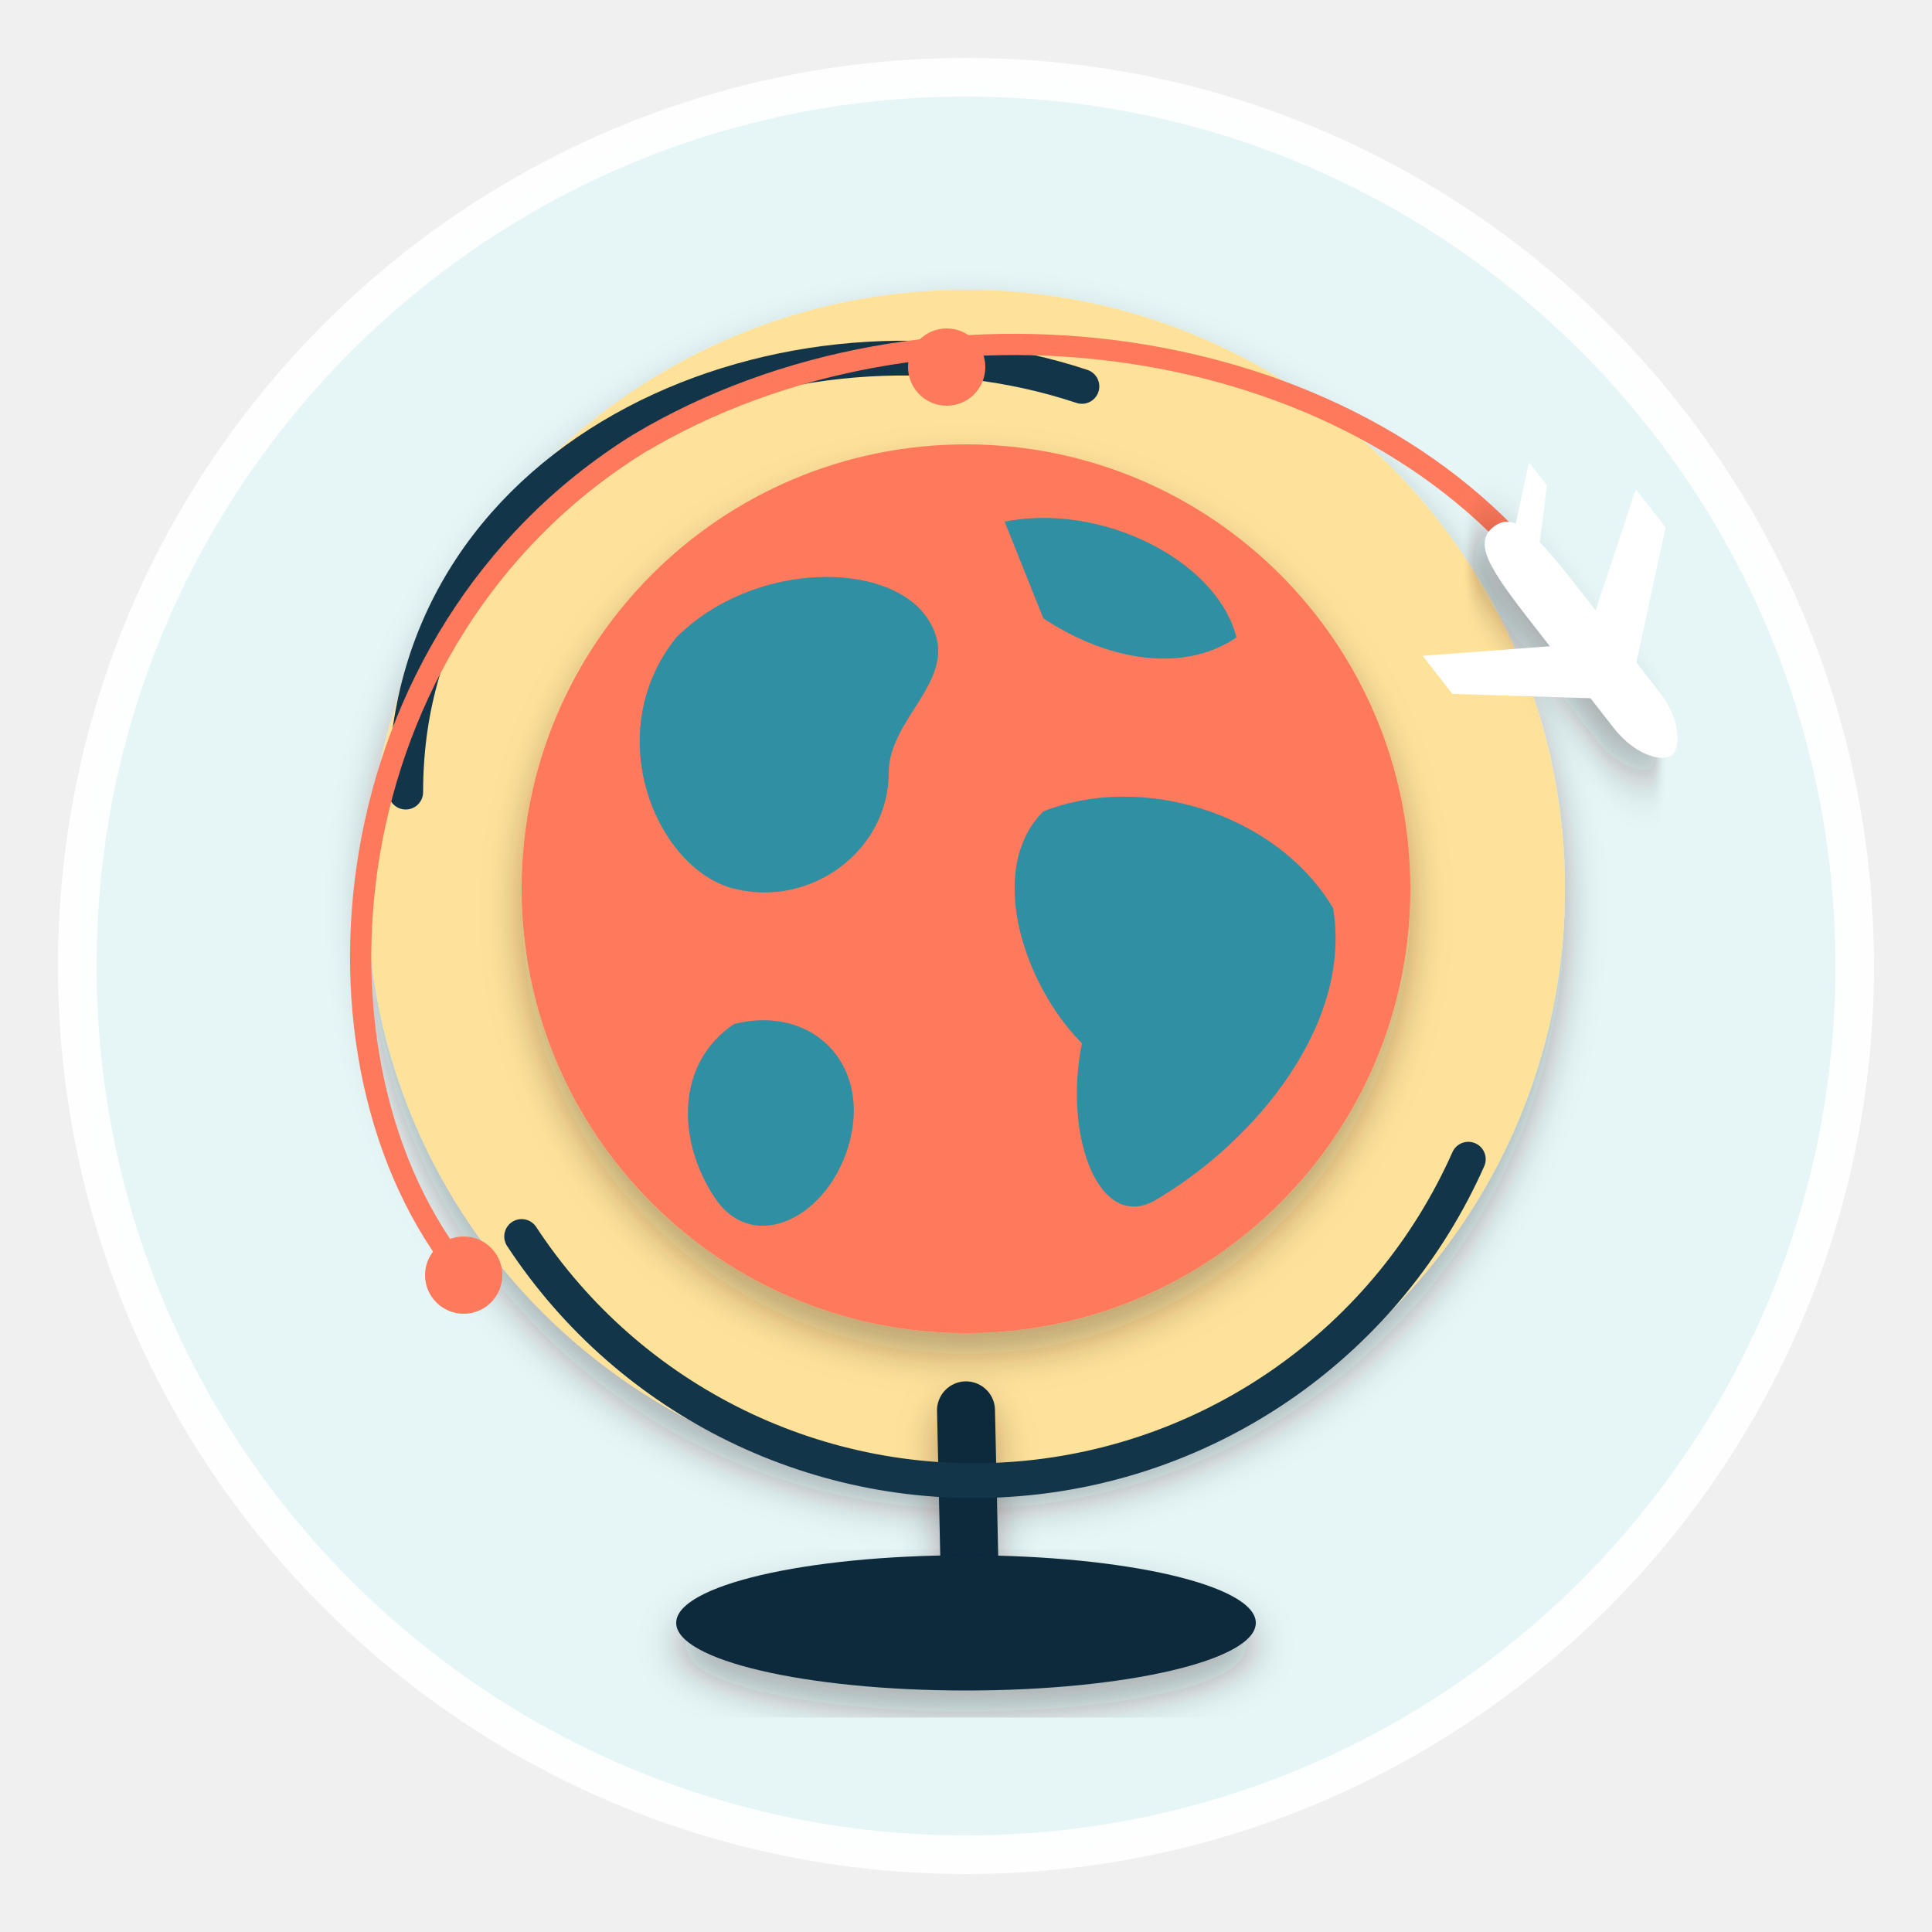
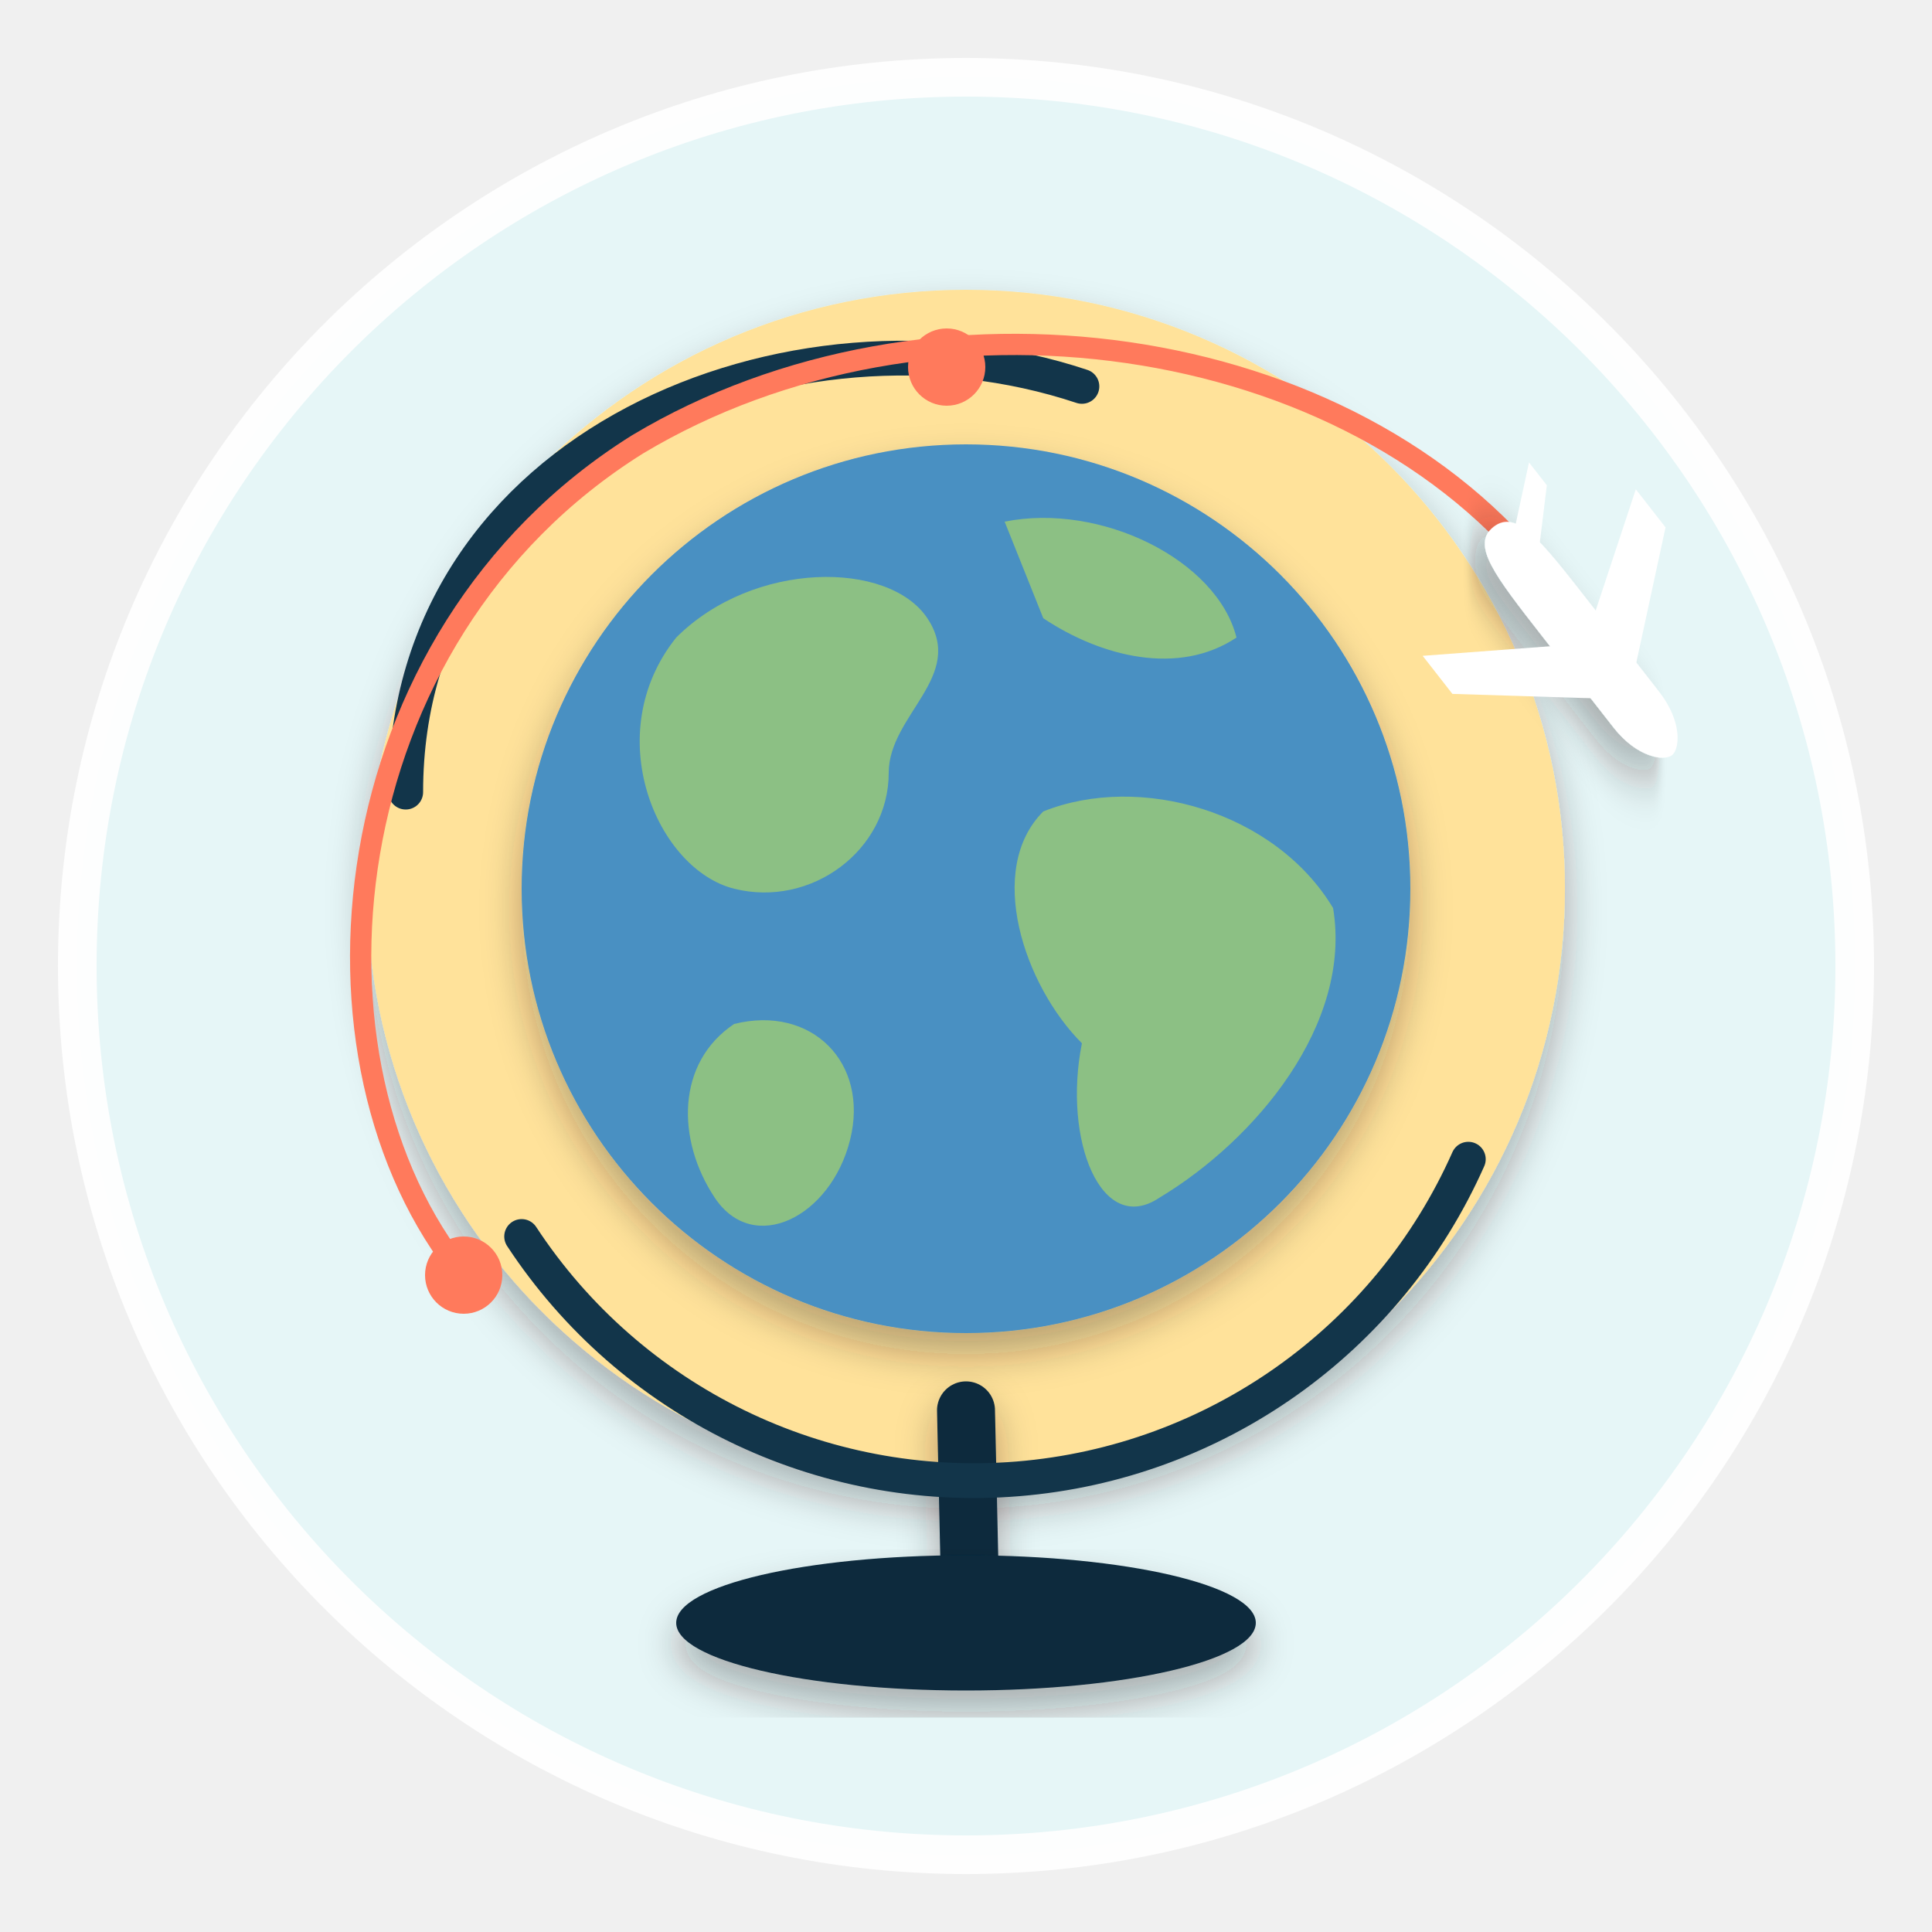
<svg xmlns="http://www.w3.org/2000/svg" viewBox="0 0 200 200" width="200" height="200">
  <defs>
    <clipPath id="clip">
      <circle cx="100" cy="100" r="92" />
    </clipPath>
    <filter id="ps" x="-20%" y="-20%" width="140%" height="140%">
      <feDropShadow dx="0" dy="2.2" stdDeviation="2" flood-color="#2a1f14" flood-opacity=".33" />
    </filter>
    <filter id="psl" filterUnits="userSpaceOnUse" x="-400" y="-400" width="1000" height="1000">
      <feDropShadow dx="0" dy="2.2" stdDeviation="2" flood-color="#2a1f14" flood-opacity=".33" />
    </filter>
  </defs>
  <g clip-path="url(#clip)">
    <rect width="200" height="200" fill="#E6F6F7" />
    <circle filter="url(#ps)" cx="100" cy="92" r="62" fill="#FFE29A" />
    <path filter="url(#psl)" d="M100 146 L100.4 164" fill="none" stroke="#0E2A3D" stroke-width="6" stroke-linecap="round" stroke-linejoin="round" />
    <path filter="url(#ps)" d="M70 168 a30 7 0 1 0 60 0 a30 7 0 1 0 -60 0Z" fill="#0E2A3D" />
-     <path filter="url(#ps)" d="M54 92 a46 46 0 1 0 92 0 a46 46 0 1 0 -92 0Z" fill="#FF7A5C" />
-     <path d="M70 66 C78 58 92 58 96 64 C100 70 92 74 92 80 C92 88 84 94 76 92 C68 90 62 76 70 66Z M104 54 C114 52 126 58 128 66 C122 70 114 68 108 64Z M108 84 C118 80 132 84 138 94 C140 106 130 118 120 124 C114 128 110 118 112 108 C106 102 102 90 108 84Z M76 106 C84 104 90 110 88 118 C86 126 78 130 74 124 C70 118 70 110 76 106Z" fill="#2F8FA3" />
+     <path filter="url(#ps)" d="M54 92 a46 46 0 1 0 92 0 a46 46 0 1 0 -92 0Z" fill="#4A90C2" />
+     <path d="M70 66 C78 58 92 58 96 64 C100 70 92 74 92 80 C92 88 84 94 76 92 C68 90 62 76 70 66Z M104 54 C114 52 126 58 128 66 C122 70 114 68 108 64Z M108 84 C118 80 132 84 138 94 C140 106 130 118 120 124 C114 128 110 118 112 108 C106 102 102 90 108 84Z M76 106 C84 104 90 110 88 118 C86 126 78 130 74 124 C70 118 70 110 76 106Z" fill="#8CC084" />
    <path d="M42 82 C42 46 82 30 112 40" fill="none" stroke="#12354A" stroke-width="3.6" stroke-linecap="round" stroke-linejoin="round" />
    <path d="M152 120 A56 56 0 0 1 54 128" fill="none" stroke="#12354A" stroke-width="3.6" stroke-linecap="round" stroke-linejoin="round" />
    <path d="M48 132 C30 110 34 66 66 46 C96 28 140 34 160 60" fill="none" stroke="#FF7A5C" stroke-width="2.2" stroke-linecap="round" stroke-linejoin="round" />
    <path d="M44 132 a4 4 0 1 0 8 0 a4 4 0 1 0 -8 0Z" fill="#FF7A5C" />
    <path d="M94 38 a4 4 0 1 0 8 0 a4 4 0 1 0 -8 0Z" fill="#FF7A5C" />
    <g transform="translate(162 64) rotate(52)">
      <path filter="url(#ps)" d="M-12 0 C-12 -3 -8 -3 0 -3 L12 -3 C16 -3 18 -1 18 0 C18 1 16 3 12 3 L0 3 C-8 3 -12 3 -12 0Z" fill="#FFFFFF" />
      <path d="M2 -2 L-6 -14 L-1 -14 L9 -2Z M2 2 L-6 14 L-1 14 L9 2Z M-10 -1 L-15 -7 L-12 -7 L-6 -1Z" fill="#FFFFFF" />
    </g>
  </g>
  <circle cx="100" cy="100" r="92" fill="none" stroke="#fff" stroke-width="4" opacity=".9" />
</svg>
